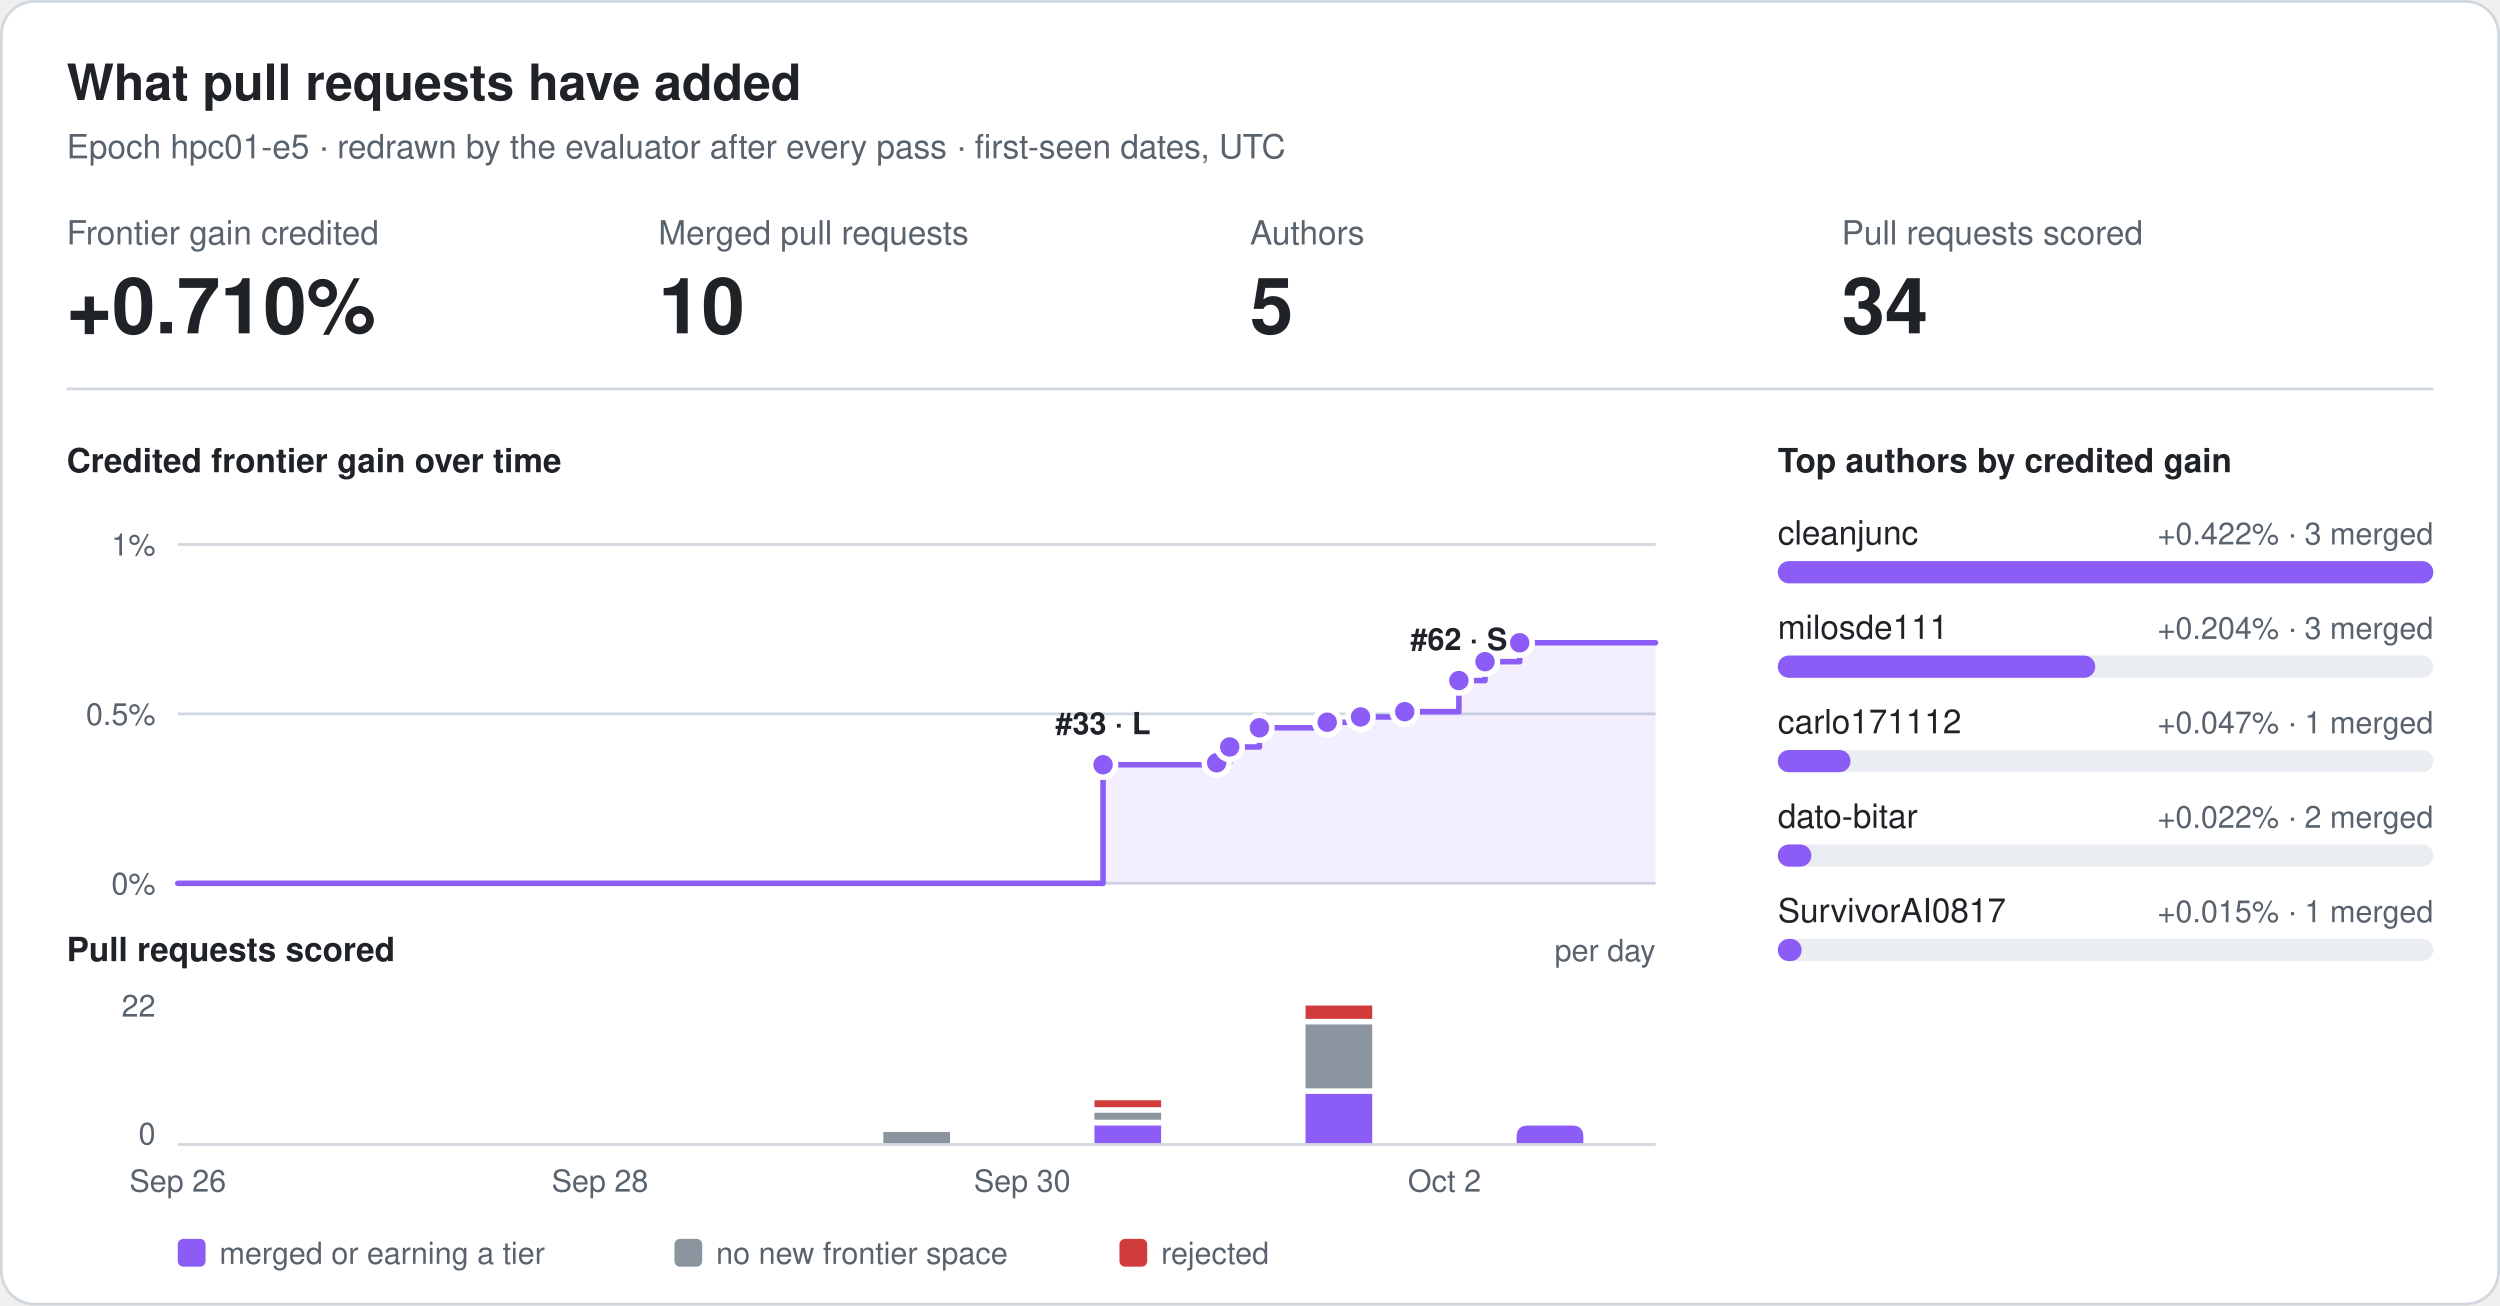
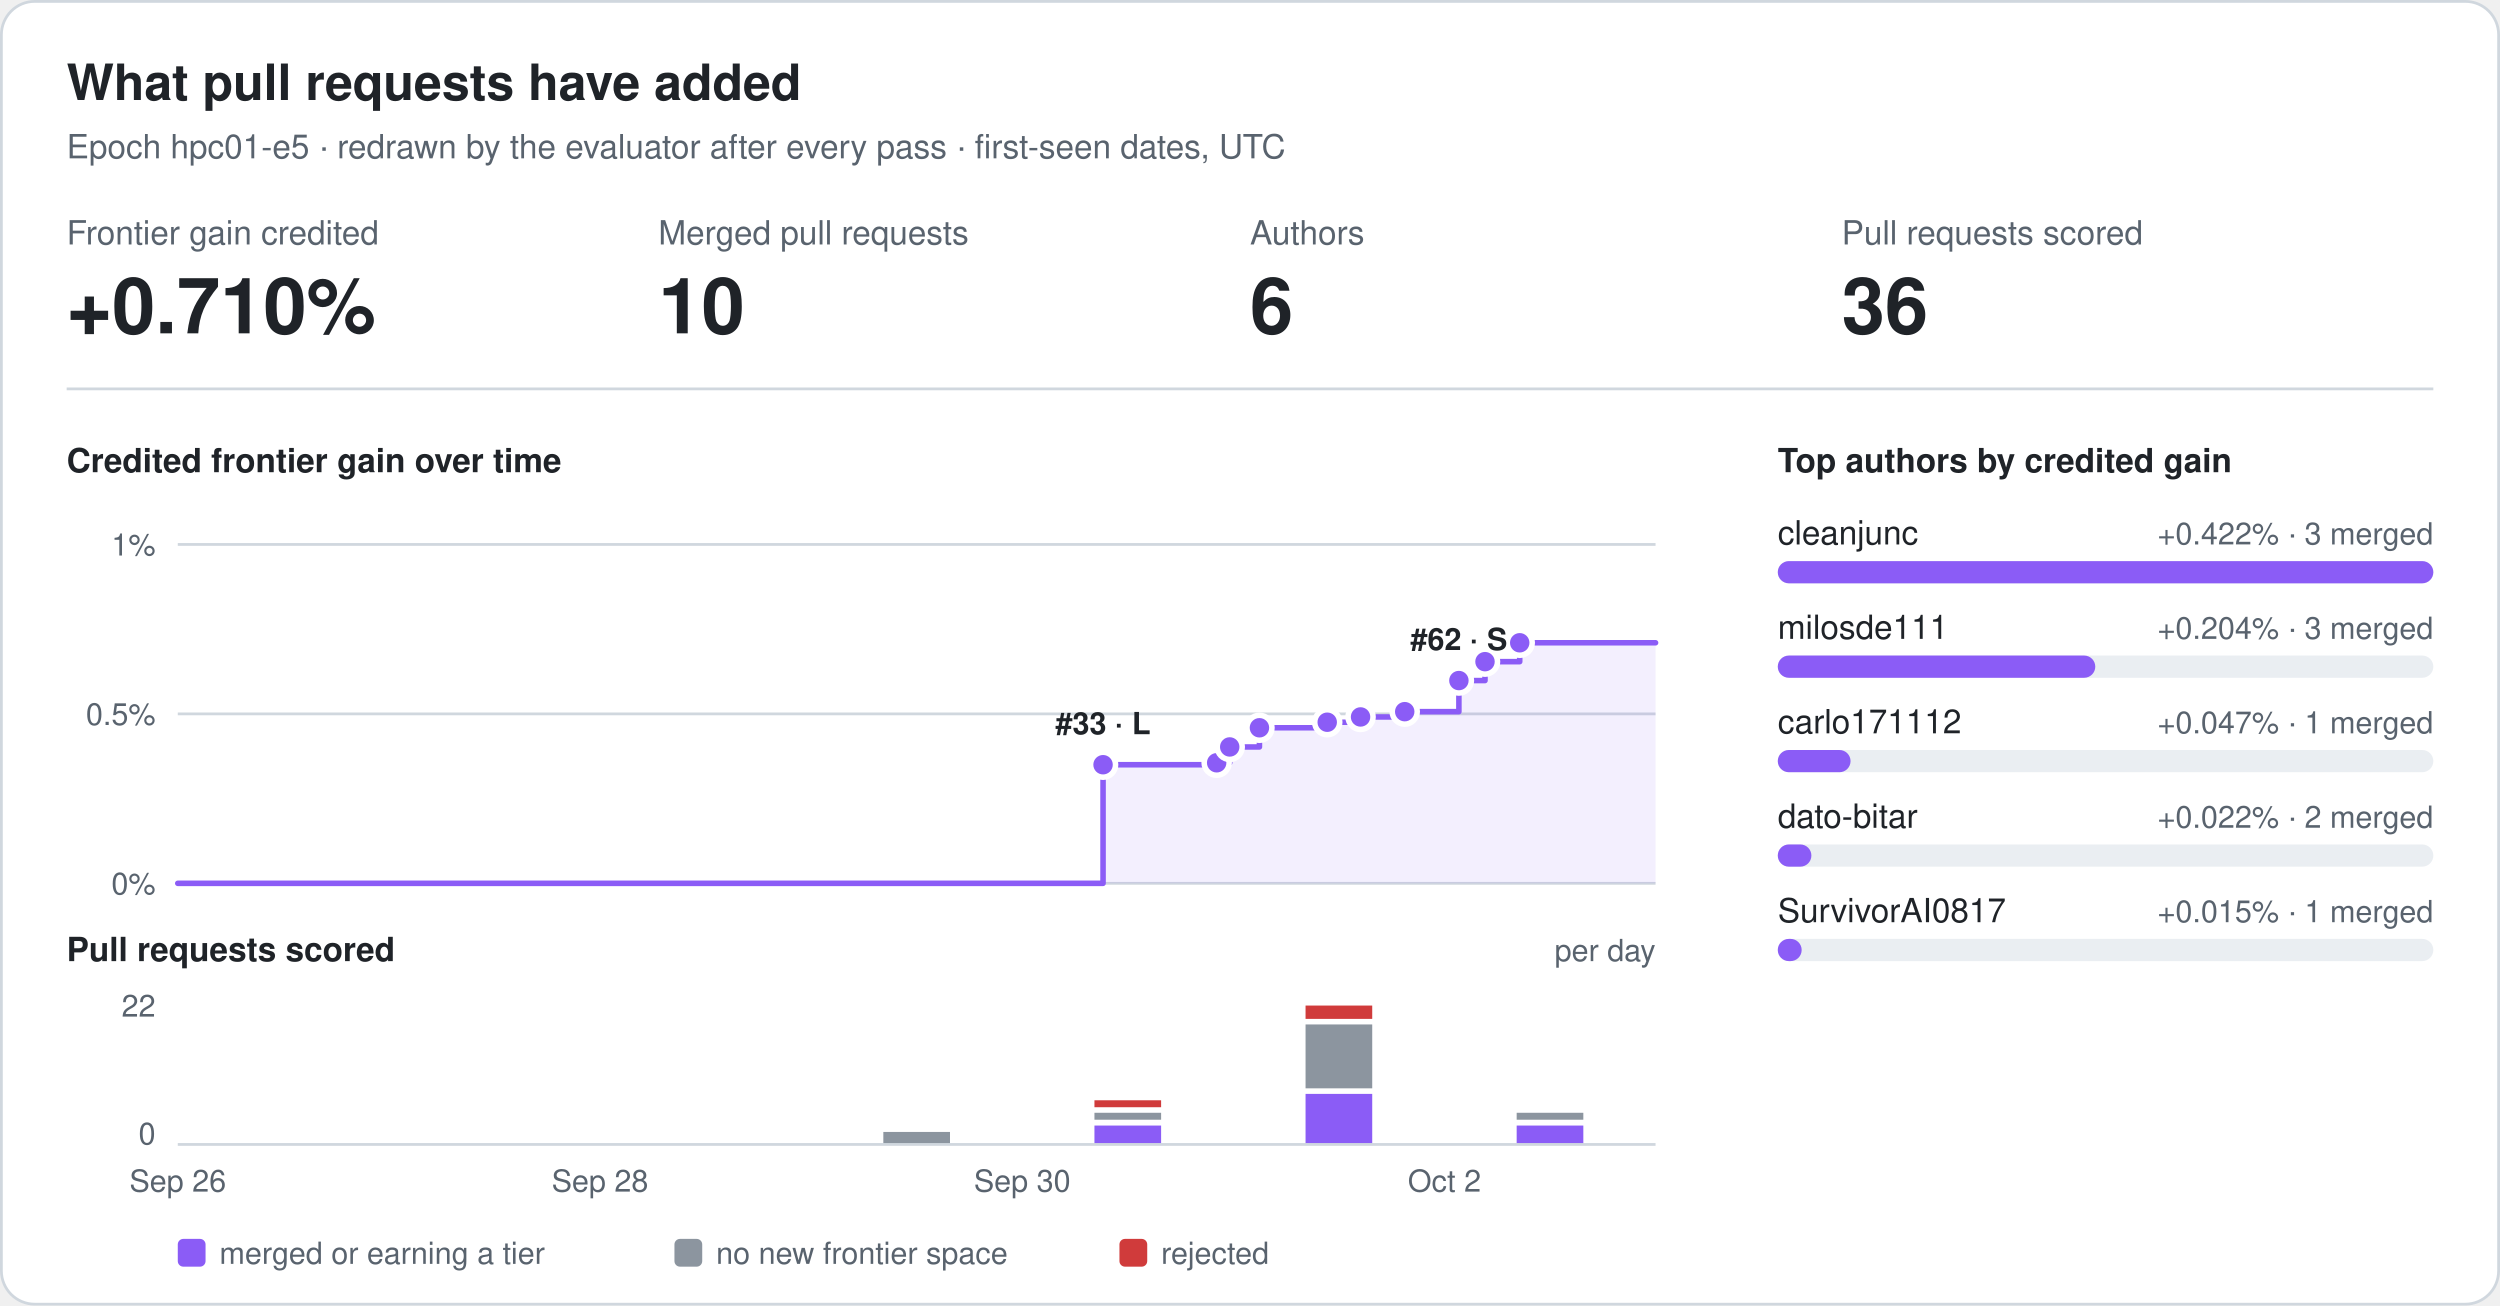
- <svg xmlns="http://www.w3.org/2000/svg" width="900" height="470" viewBox="0 0 900 470" font-family="-apple-system,BlinkMacSystemFont,'Segoe UI',Helvetica,Arial,sans-serif" role="img" aria-label="Frontier gain credited to merged pull requests: +0.710% from 10 merges, 34 pull requests scored">
+ <svg xmlns="http://www.w3.org/2000/svg" width="900" height="470" viewBox="0 0 900 470" font-family="-apple-system,BlinkMacSystemFont,'Segoe UI',Helvetica,Arial,sans-serif" role="img" aria-label="Frontier gain credited to merged pull requests: +0.710% from 10 merges, 36 pull requests scored">
  <style>
.bg{fill:#ffffff;stroke:#d0d7de}.t{fill:#1f2328}.m{fill:#59636e}.rule{stroke:#d0d7de}.ring{stroke:#ffffff}
.acc{fill:#8b5cf6}.accl{stroke:#8b5cf6}.wash{fill:#8b5cf6;fill-opacity:.1}.gry{fill:#8c959f}.rej{fill:#d03b3b}.track{fill:#eaeef2}.tk{stroke:#1f2328}
@media (prefers-color-scheme: dark){
.bg{fill:#0d1117;stroke:#30363d}.t{fill:#e6edf3}.m{fill:#9198a1}.rule{stroke:#30363d}.ring{stroke:#0d1117}
.acc{fill:#9a75f8}.accl{stroke:#9a75f8}.wash{fill:#9a75f8;fill-opacity:.14}.gry{fill:#9198a1}.rej{fill:#e5534b}.track{fill:#21262d}.tk{stroke:#e6edf3}}
</style>
  <rect class="bg" x="0.5" y="0.5" width="899" height="469" rx="12" />
  <text x="24.0" y="36.0" class="t" font-size="18" font-weight="600" text-anchor="start">What pull requests have added</text>
  <text x="24.0" y="57.0" class="m" font-size="12" font-weight="400" text-anchor="start">Epoch hpc01-e5 · redrawn by the evaluator after every pass · first-seen dates, UTC</text>
  <text x="24.0" y="88.0" class="m" font-size="12" font-weight="400" text-anchor="start">Frontier gain credited</text>
  <text x="24.0" y="120.0" class="t" font-size="28" font-weight="600" text-anchor="start">+0.710%</text>
  <text x="237.0" y="88.0" class="m" font-size="12" font-weight="400" text-anchor="start">Merged pull requests</text>
  <text x="237.0" y="120.0" class="t" font-size="28" font-weight="600" text-anchor="start">10</text>
  <text x="450.0" y="88.0" class="m" font-size="12" font-weight="400" text-anchor="start">Authors</text>
-   <text x="450.0" y="120.0" class="t" font-size="28" font-weight="600" text-anchor="start">5</text>
+   <text x="450.0" y="120.0" class="t" font-size="28" font-weight="600" text-anchor="start">6</text>
  <text x="663.0" y="88.0" class="m" font-size="12" font-weight="400" text-anchor="start">Pull requests scored</text>
-   <text x="663.0" y="120.0" class="t" font-size="28" font-weight="600" text-anchor="start">34</text>
+   <text x="663.0" y="120.0" class="t" font-size="28" font-weight="600" text-anchor="start">36</text>
  <line class="rule" x1="24" x2="876" y1="140" y2="140" stroke-width="1" />
  <text x="24.0" y="170.0" class="t" font-size="12" font-weight="600" text-anchor="start">Credited frontier gain over time</text>
  <text x="24.0" y="346.0" class="t" font-size="12" font-weight="600" text-anchor="start">Pull requests scored</text>
  <line class="rule" x1="64" x2="596" y1="318.0" y2="318.0" stroke-width="1" />
  <text x="56.0" y="322.0" class="m" font-size="11" font-weight="400" text-anchor="end">0%</text>
  <line class="rule" x1="64" x2="596" y1="257.0" y2="257.0" stroke-width="1" />
  <text x="56.0" y="261.0" class="m" font-size="11" font-weight="400" text-anchor="end">0.5%</text>
  <line class="rule" x1="64" x2="596" y1="196.0" y2="196.0" stroke-width="1" />
  <text x="56.0" y="200.0" class="m" font-size="11" font-weight="400" text-anchor="end">1%</text>
  <polygon class="wash" points="64.0,318.0 397.1,318.0 397.1,275.3 438.0,275.3 438.0,274.6 442.7,274.6 442.7,268.9 453.4,268.9 453.4,262.0 477.8,262.0 477.8,260.0 489.8,260.0 489.8,258.1 505.7,258.1 505.7,256.2 525.2,256.2 525.2,245.0 534.6,245.0 534.6,238.2 547.1,238.2 547.1,231.4 596.0,231.4 596.0,318.0" />
  <polyline class="accl" points="64.0,318.0 397.1,318.0 397.1,275.3 438.0,275.3 438.0,274.6 442.7,274.6 442.7,268.9 453.4,268.9 453.4,262.0 477.8,262.0 477.8,260.0 489.8,260.0 489.8,258.1 505.7,258.1 505.7,256.2 525.2,256.2 525.2,245.0 534.6,245.0 534.6,238.2 547.1,238.2 547.1,231.4 596.0,231.4" fill="none" stroke-width="2" stroke-linejoin="round" stroke-linecap="round" />
  <circle class="acc ring" cx="397.1" cy="275.3" r="4.5" stroke-width="2" />
  <circle class="acc ring" cx="438.0" cy="274.6" r="4.5" stroke-width="2" />
  <circle class="acc ring" cx="442.7" cy="268.9" r="4.5" stroke-width="2" />
  <circle class="acc ring" cx="453.4" cy="262.0" r="4.5" stroke-width="2" />
  <circle class="acc ring" cx="477.8" cy="260.0" r="4.5" stroke-width="2" />
  <circle class="acc ring" cx="489.8" cy="258.1" r="4.5" stroke-width="2" />
  <circle class="acc ring" cx="505.7" cy="256.2" r="4.5" stroke-width="2" />
  <circle class="acc ring" cx="525.2" cy="245.0" r="4.5" stroke-width="2" />
  <circle class="acc ring" cx="534.6" cy="238.2" r="4.5" stroke-width="2" />
  <circle class="acc ring" cx="547.1" cy="231.4" r="4.5" stroke-width="2" />
  <text x="397.1" y="264.3" class="t" font-size="11" font-weight="600" text-anchor="middle">#33 · L</text>
  <text x="525.2" y="234.0" class="t" font-size="11" font-weight="600" text-anchor="middle">#62 · S</text>
  <rect class="gry" x="318.0" y="407.5" width="24.0" height="4.5" />
  <rect class="acc" x="394.0" y="405.2" width="24.0" height="6.8" />
  <rect class="gry" x="394.0" y="400.6" width="24.0" height="2.5" />
  <rect class="rej" x="394.0" y="396.1" width="24.0" height="2.5" />
  <rect class="acc" x="470.0" y="393.8" width="24.0" height="18.2" />
  <rect class="gry" x="470.0" y="368.8" width="24.0" height="23.0" />
  <rect class="rej" x="470.0" y="362.0" width="24.0" height="4.8" />
-   <path class="acc" d="M546.0,412.0V409.2Q546.0,405.2 550.0,405.2H566.0Q570.0,405.2 570.0,409.2V412.0Z" />
+   <rect class="acc" x="546.0" y="405.2" width="24.0" height="6.8" />
+   <rect class="gry" x="546.0" y="400.6" width="24.0" height="2.5" />
  <line class="rule" x1="64" x2="596" y1="412" y2="412" stroke-width="1" />
  <text x="56.0" y="366.0" class="m" font-size="11" font-weight="400" text-anchor="end">22</text>
  <text x="56.0" y="412.0" class="m" font-size="11" font-weight="400" text-anchor="end">0</text>
  <text x="596.0" y="346.0" class="m" font-size="11" font-weight="400" text-anchor="end">per day</text>
  <text x="64.0" y="429.0" class="m" font-size="11" font-weight="400" text-anchor="middle">Sep 26</text>
  <text x="216.0" y="429.0" class="m" font-size="11" font-weight="400" text-anchor="middle">Sep 28</text>
  <text x="368.0" y="429.0" class="m" font-size="11" font-weight="400" text-anchor="middle">Sep 30</text>
  <text x="520.0" y="429.0" class="m" font-size="11" font-weight="400" text-anchor="middle">Oct 2</text>
  <rect class="acc" x="64" y="446" width="10" height="10" rx="2" />
  <text x="79.0" y="455.0" class="m" font-size="11" font-weight="400" text-anchor="start">merged or earning a tier</text>
  <rect class="gry" x="242.8" y="446" width="10" height="10" rx="2" />
  <text x="257.8" y="455.0" class="m" font-size="11" font-weight="400" text-anchor="start">no new frontier space</text>
  <rect class="rej" x="403.0" y="446" width="10" height="10" rx="2" />
  <text x="418.0" y="455.0" class="m" font-size="11" font-weight="400" text-anchor="start">rejected</text>
  <text x="640.0" y="170.0" class="t" font-size="12" font-weight="600" text-anchor="start">Top authors by credited gain</text>
  <text x="640.0" y="196.0" class="t" font-size="12" font-weight="400" text-anchor="start">cleanjunc</text>
  <text x="876.0" y="196.0" class="m" font-size="11" font-weight="400" text-anchor="end">+0.422% · 3 merged</text>
  <rect class="track" x="640" y="202" width="236" height="8" rx="4" />
  <rect class="acc" x="640" y="202" width="236.0" height="8" rx="4" />
  <text x="640.0" y="230.0" class="t" font-size="12" font-weight="400" text-anchor="start">milosde111</text>
  <text x="876.0" y="230.0" class="m" font-size="11" font-weight="400" text-anchor="end">+0.204% · 3 merged</text>
  <rect class="track" x="640" y="236" width="236" height="8" rx="4" />
  <rect class="acc" x="640" y="236" width="114.3" height="8" rx="4" />
  <text x="640.0" y="264.0" class="t" font-size="12" font-weight="400" text-anchor="start">carlo171112</text>
  <text x="876.0" y="264.0" class="m" font-size="11" font-weight="400" text-anchor="end">+0.047% · 1 merged</text>
  <rect class="track" x="640" y="270" width="236" height="8" rx="4" />
  <rect class="acc" x="640" y="270" width="26.2" height="8" rx="4" />
  <text x="640.0" y="298.0" class="t" font-size="12" font-weight="400" text-anchor="start">dato-bitar</text>
  <text x="876.0" y="298.0" class="m" font-size="11" font-weight="400" text-anchor="end">+0.022% · 2 merged</text>
  <rect class="track" x="640" y="304" width="236" height="8" rx="4" />
  <rect class="acc" x="640" y="304" width="12.1" height="8" rx="4" />
  <text x="640.0" y="332.0" class="t" font-size="12" font-weight="400" text-anchor="start">SurvivorAI0817</text>
  <text x="876.0" y="332.0" class="m" font-size="11" font-weight="400" text-anchor="end">+0.015% · 1 merged</text>
  <rect class="track" x="640" y="338" width="236" height="8" rx="4" />
  <rect class="acc" x="640" y="338" width="8.6" height="8" rx="4" />
</svg>
